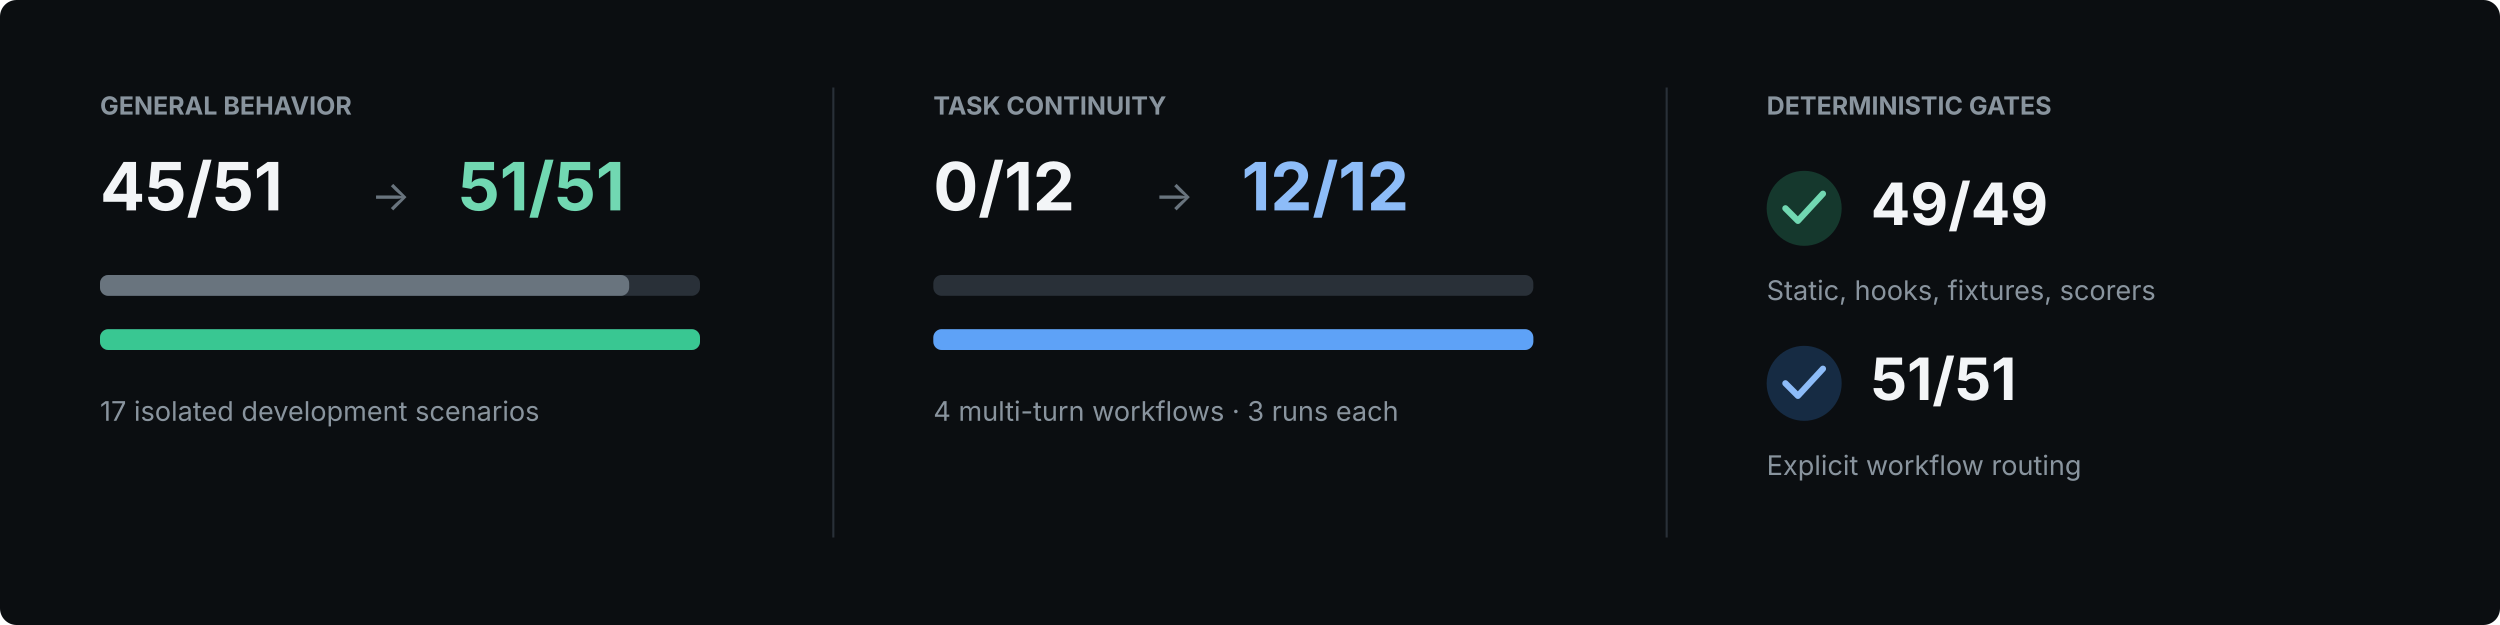
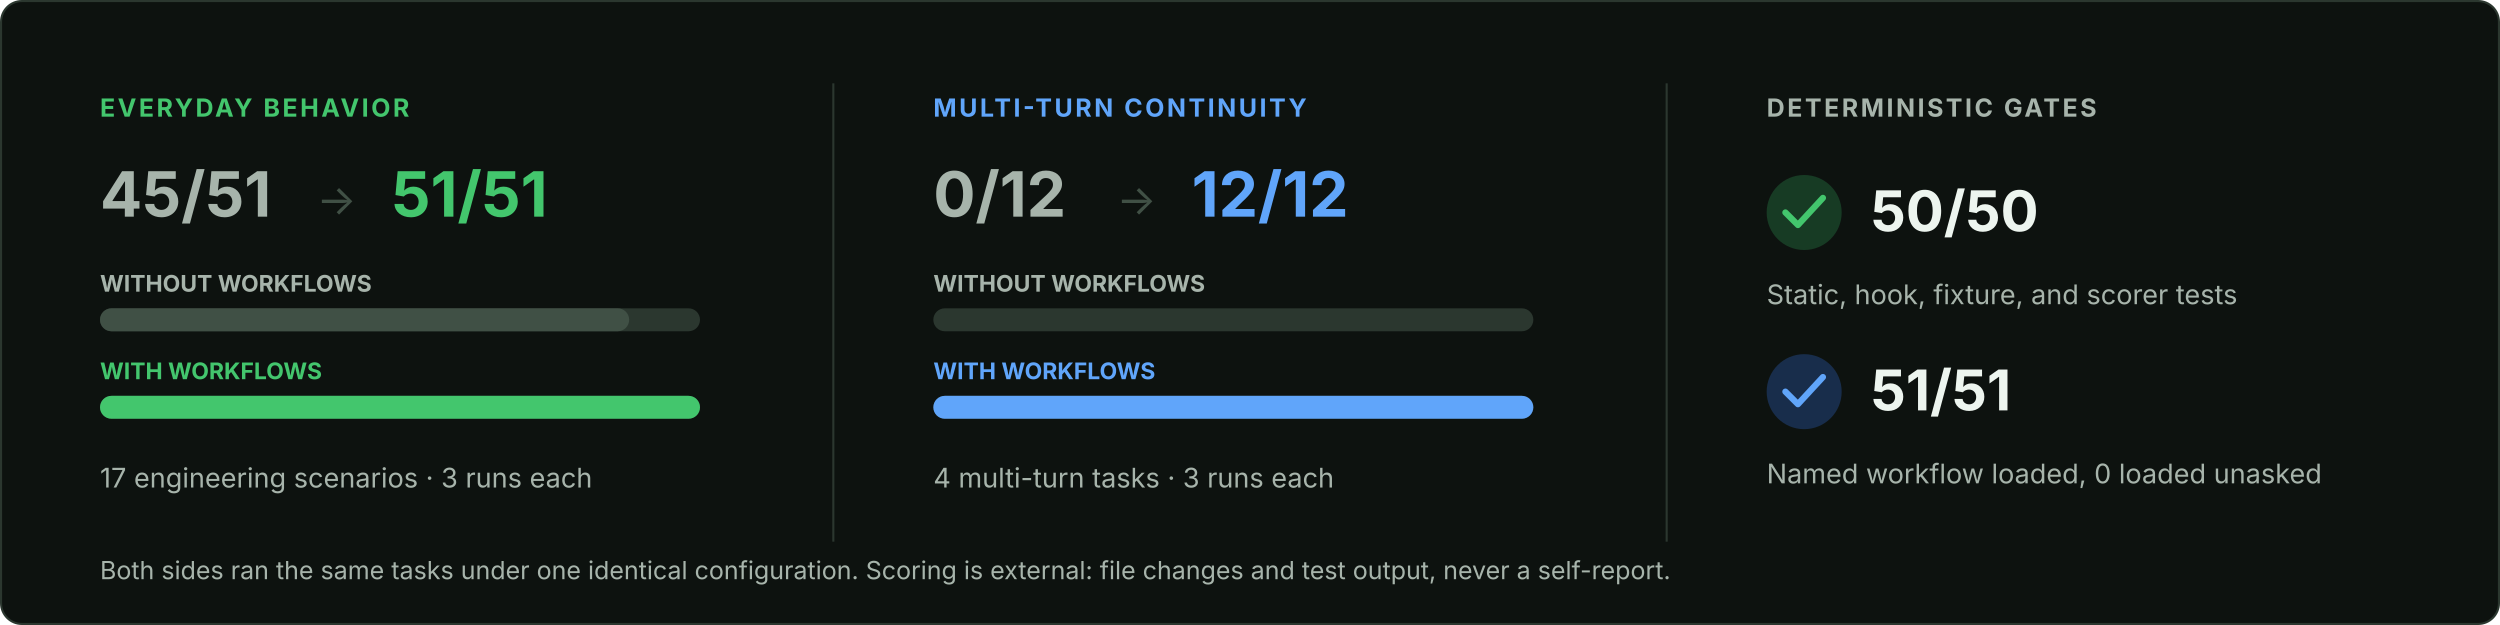
- <svg xmlns="http://www.w3.org/2000/svg" width="1200" height="300" viewBox="0 0 1200 300" role="img" aria-labelledby="title desc">
-   <rect width="1200" height="300" rx="8" fill="#0B0E11" />
-   <path d="M400 42V258M800 42V258" stroke="#293038" />
-   <g font-family="Inter, ui-sans-serif, -apple-system, BlinkMacSystemFont, Segoe UI, sans-serif" letter-spacing="0">
-     <text x="48" y="55" fill="#89949E" font-size="12" font-weight="700">GENERAL BEHAVIOR</text>
-     <text x="48" y="101" fill="#F3F5F7" font-size="32" font-weight="720">45/51</text>
-     <text x="178" y="101" fill="#69747E" font-size="20">→</text>
-     <text x="220" y="101" fill="#71D8B2" font-size="32" font-weight="720">51/51</text>
-     <rect x="48" y="132" width="288" height="10" rx="4" fill="#293038" />
-     <rect x="48" y="132" width="254" height="10" rx="4" fill="#69747E" />
-     <rect x="48" y="158" width="288" height="10" rx="4" fill="#293038" />
-     <rect x="48" y="158" width="288" height="10" rx="4" fill="#39C792" />
-     <text x="48" y="202" fill="#89949E" font-size="13">17 isolated development scenarios</text>
-     <text x="448" y="55" fill="#89949E" font-size="12" font-weight="700">TASK CONTINUITY</text>
-     <text x="448" y="101" fill="#F3F5F7" font-size="32" font-weight="720">0/12</text>
-     <text x="554" y="101" fill="#69747E" font-size="20">→</text>
-     <text x="596" y="101" fill="#8DBCF8" font-size="32" font-weight="720">12/12</text>
-     <rect x="448" y="132" width="288" height="10" rx="4" fill="#293038" />
-     <rect x="448" y="158" width="288" height="10" rx="4" fill="#293038" />
-     <rect x="448" y="158" width="288" height="10" rx="4" fill="#5EA2F7" />
-     <text x="448" y="202" fill="#89949E" font-size="13">4 multi-turn workflows · 3 runs each</text>
-     <text x="848" y="55" fill="#89949E" font-size="12" font-weight="700">DETERMINISTIC GATES</text>
-     <circle cx="866" cy="100" r="18" fill="#15382D" />
-     <path d="M857 100L863 106L875 93" fill="none" stroke="#71D8B2" stroke-width="3" stroke-linecap="round" stroke-linejoin="round" />
-     <text x="898" y="108" fill="#F3F5F7" font-size="28" font-weight="720">49/49</text>
-     <text x="848" y="144" fill="#89949E" font-size="13">Static, hooks, fixtures, scorers</text>
-     <circle cx="866" cy="184" r="18" fill="#162B43" />
-     <path d="M857 184L863 190L875 177" fill="none" stroke="#8DBCF8" stroke-width="3" stroke-linecap="round" stroke-linejoin="round" />
-     <text x="898" y="192" fill="#F3F5F7" font-size="28" font-weight="720">51/51</text>
-     <text x="848" y="228" fill="#89949E" font-size="13">Explicit workflow routing</text>
-   </g>
+ <svg xmlns="http://www.w3.org/2000/svg" width="1200" height="300" viewBox="0 0 1200 300" role="img" aria-labelledby="title desc" font-family="Inter, ui-sans-serif, -apple-system, BlinkMacSystemFont, Segoe UI, sans-serif">
+   <rect x="0.5" y="0.5" width="1199" height="299" rx="10" fill="#0d120f" stroke="#2b372f" />
+   <path d="M400 40V260M800 40V260" stroke="#2b372f" />
+   <text x="48" y="56" fill="#43c66d" font-size="12" font-weight="700" letter-spacing="0.1em">EVERYDAY BEHAVIOR</text>
+   <text x="48" y="104" fill="#a7b4ab" font-size="30" font-weight="720">45/51</text>
+   <text x="152" y="103" fill="#405045" font-size="20">→</text>
+   <text x="188" y="104" fill="#43c66d" font-size="30" font-weight="720">51/51</text>
+   <text x="48" y="140" fill="#a7b4ab" font-size="11" font-weight="650">WITHOUT WORKFLOWS</text>
+   <rect x="48" y="148" width="288" height="11" rx="5.5" fill="#2b372f" />
+   <rect x="48" y="148" width="254" height="11" rx="5.5" fill="#405045" />
+   <text x="48" y="182" fill="#43c66d" font-size="11" font-weight="650">WITH WORKFLOWS</text>
+   <rect x="48" y="190" width="288" height="11" rx="5.5" fill="#2b372f" />
+   <rect x="48" y="190" width="288" height="11" rx="5.5" fill="#43c66d" />
+   <text x="48" y="234" fill="#a7b4ab" font-size="13">17 engineering scenarios · 3 runs each</text>
+   <text x="448" y="56" fill="#60a5fa" font-size="12" font-weight="700" letter-spacing="0.1em">MULTI-TURN CONTINUITY</text>
+   <text x="448" y="104" fill="#a7b4ab" font-size="30" font-weight="720">0/12</text>
+   <text x="536" y="103" fill="#405045" font-size="20">→</text>
+   <text x="572" y="104" fill="#60a5fa" font-size="30" font-weight="720">12/12</text>
+   <text x="448" y="140" fill="#a7b4ab" font-size="11" font-weight="650">WITHOUT WORKFLOWS</text>
+   <rect x="448" y="148" width="288" height="11" rx="5.5" fill="#2b372f" />
+   <text x="448" y="182" fill="#60a5fa" font-size="11" font-weight="650">WITH WORKFLOWS</text>
+   <rect x="448" y="190" width="288" height="11" rx="5.5" fill="#2b372f" />
+   <rect x="448" y="190" width="288" height="11" rx="5.5" fill="#60a5fa" />
+   <text x="448" y="234" fill="#a7b4ab" font-size="13">4 multi-turn tasks · 3 runs each</text>
+   <text x="848" y="56" fill="#a7b4ab" font-size="12" font-weight="700" letter-spacing="0.1em">DETERMINISTIC GATES</text>
+   <circle cx="866" cy="102" r="18" fill="#173b24" />
+   <path d="M857 102l6 6 12-13" fill="none" stroke="#43c66d" stroke-width="3" stroke-linecap="round" stroke-linejoin="round" />
+   <text x="898" y="111" fill="#edf5ef" font-size="27" font-weight="720">50/50</text>
+   <text x="848" y="146" fill="#a7b4ab" font-size="13">Static, hook, fixture, and scorer tests</text>
+   <circle cx="866" cy="188" r="18" fill="#182d4b" />
+   <path d="M857 188l6 6 12-13" fill="none" stroke="#60a5fa" stroke-width="3" stroke-linecap="round" stroke-linejoin="round" />
+   <text x="898" y="197" fill="#edf5ef" font-size="27" font-weight="720">51/51</text>
+   <text x="848" y="232" fill="#a7b4ab" font-size="13">Named workflow loaded, 0 loaded unasked</text>
+   <text x="48" y="278" fill="#a7b4ab" font-size="12">Both sides ran the same tasks under one identical configuration. Scoring is external: file changes and test output, never a self-report.</text>
</svg>
